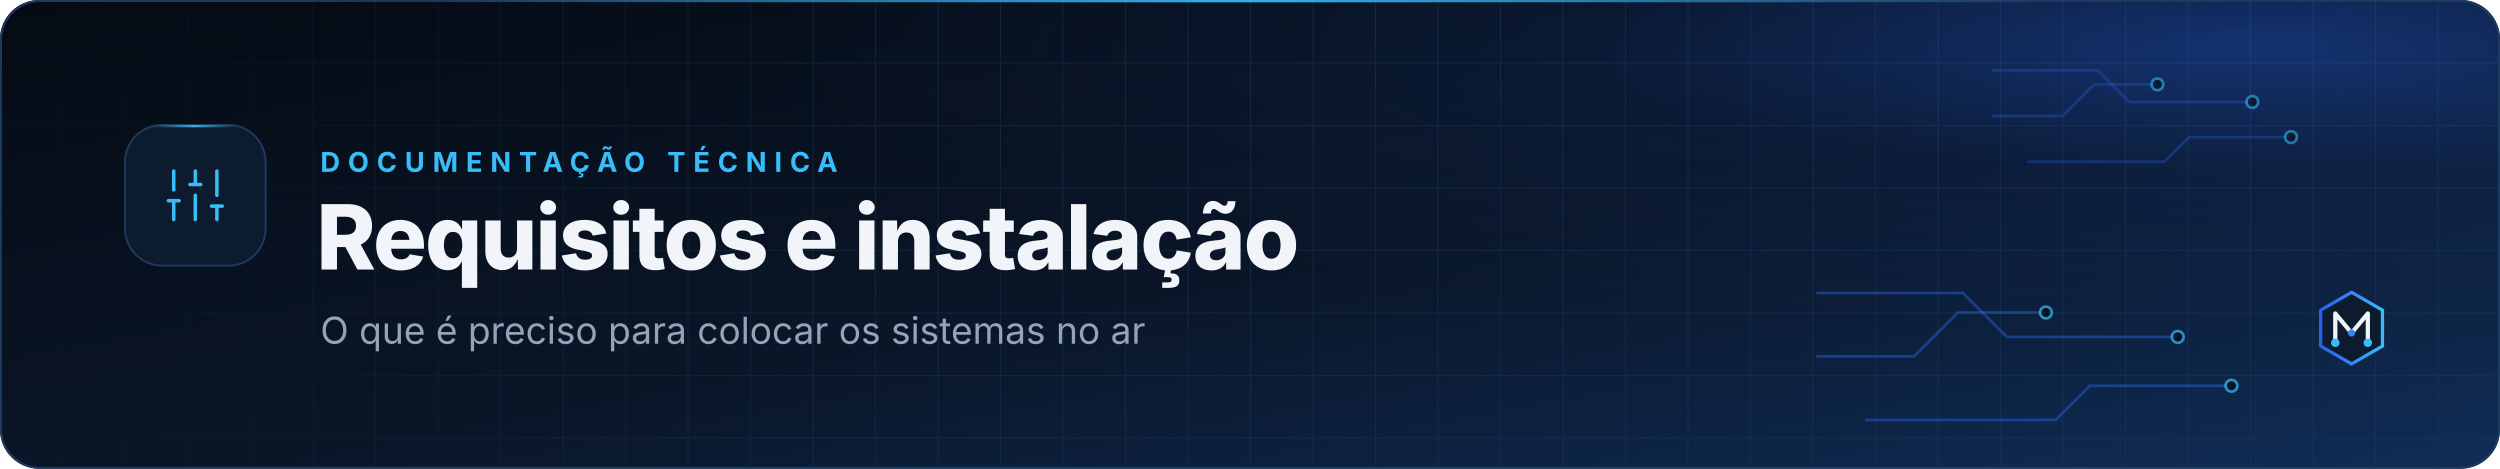
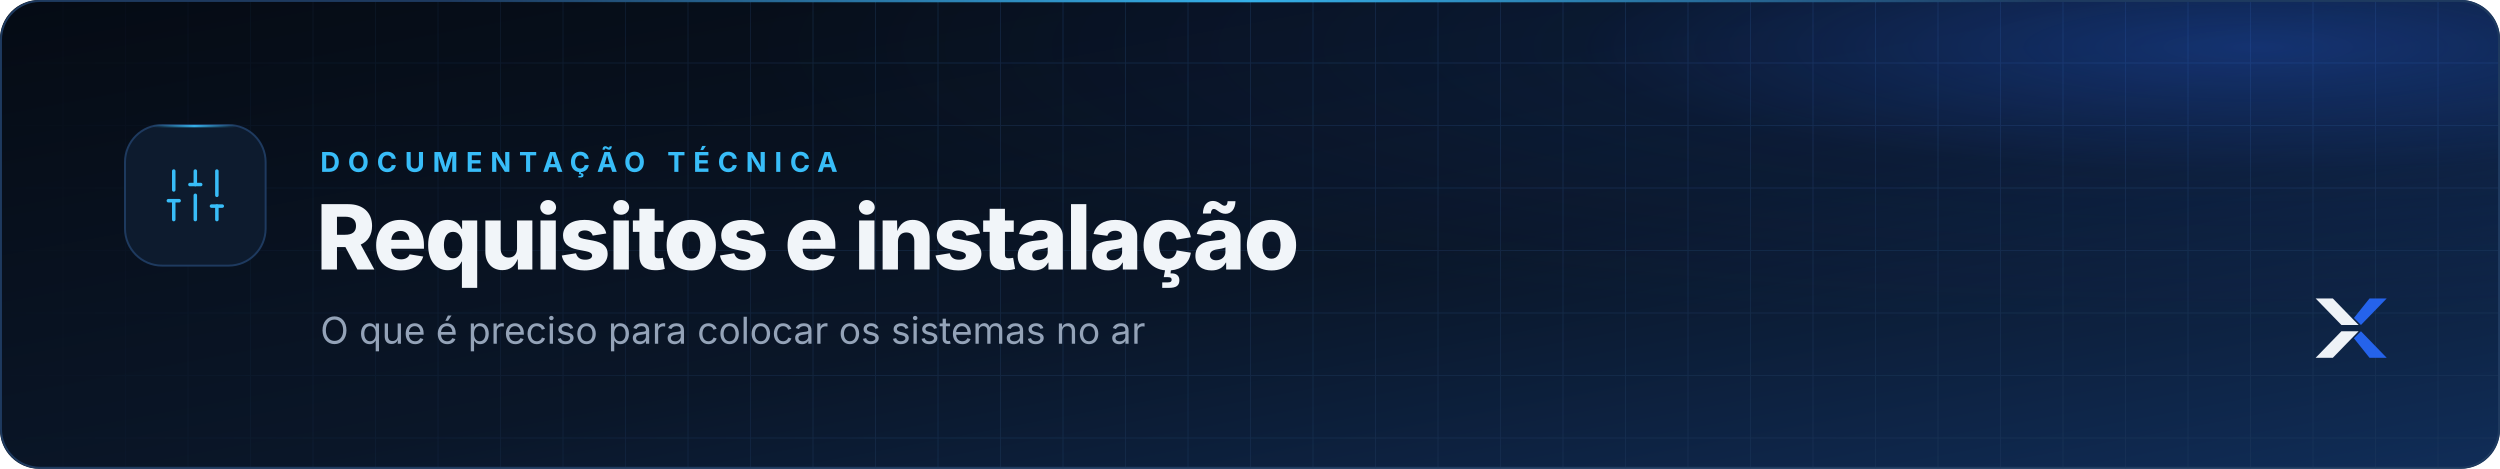
<svg xmlns="http://www.w3.org/2000/svg" width="1280" height="240" viewBox="0 0 1280 240" role="img" aria-label="Requisitos e instalação — O que é preciso para colocar os sistemas no ar" font-family="'Segoe UI', 'Inter', 'Helvetica Neue', Arial, sans-serif">
  <defs>
    <linearGradient id="bgdinstalacao" x1="0" y1="0" x2="1" y2="1">
      <stop offset="0" stop-color="#050B14" />
      <stop offset=".55" stop-color="#0A1628" />
      <stop offset="1" stop-color="#102D58" />
    </linearGradient>
    <radialGradient id="glowdinstalacao" cx="0.9" cy="0.1" r=".6">
      <stop offset="0" stop-color="#2563EB" stop-opacity=".38" />
      <stop offset=".45" stop-color="#2563EB" stop-opacity=".08" />
      <stop offset="1" stop-color="#2563EB" stop-opacity="0" />
    </radialGradient>
    <pattern id="griddinstalacao" width="32" height="32" patternUnits="userSpaceOnUse">
      <path d="M32 0H0V32" fill="none" stroke="#1E3A5F" stroke-width="1" opacity=".45" />
    </pattern>
    <linearGradient id="edgedinstalacao" x1="0" y1="0" x2="1" y2="0">
      <stop offset="0" stop-color="#38BDF8" stop-opacity="0" />
      <stop offset=".5" stop-color="#38BDF8" stop-opacity=".9" />
      <stop offset="1" stop-color="#38BDF8" stop-opacity="0" />
    </linearGradient>
    <linearGradient id="txtdinstalacao" x1="0" y1="0" x2="1" y2="0">
      <stop offset="0" stop-color="#2563EB" />
      <stop offset=".5" stop-color="#3B82F6" />
      <stop offset="1" stop-color="#38BDF8" />
    </linearGradient>
    <linearGradient id="fadedinstalacao" x1="0" y1="0" x2="1" y2="0">
      <stop offset="0" stop-color="#fff" stop-opacity="0" />
      <stop offset=".35" stop-color="#fff" stop-opacity=".9" />
      <stop offset="1" stop-color="#fff" />
    </linearGradient>
    <mask id="gmdinstalacao">
      <rect width="1280" height="240" fill="url(#fadedinstalacao)" />
    </mask>
    <clipPath id="clipdinstalacao">
      <rect width="1280" height="240" rx="20" />
    </clipPath>
  </defs>
  <g clip-path="url(#clipdinstalacao)">
    <rect width="1280" height="240" fill="url(#bgdinstalacao)" />
    <rect width="1280" height="240" fill="url(#griddinstalacao)" mask="url(#gmdinstalacao)" />
    <rect width="1280" height="240" fill="url(#glowdinstalacao)" />
  </g>
  <rect x=".5" y=".5" width="1279" height="239" rx="20" fill="none" stroke="#1E3A5F" />
  <rect x="230" y="0" width="819" height="1.2" fill="url(#edgedinstalacao)" />
-   <path d="M930 150 h75.0 l22.5 22.5 h87.5" fill="none" stroke="#2563EB" stroke-width="1.4" opacity="0.45" />
-   <path d="M930 182.5 h50.0 l22.5 -22.5 h45.0" fill="none" stroke="#2563EB" stroke-width="1.4" opacity="0.45" />
-   <path d="M955.0 215.0 h97.5 l17.5 -17.5 h72.5" fill="none" stroke="#2563EB" stroke-width="1.4" opacity="0.45" />
-   <circle cx="1115.0" cy="172.5" r="3" fill="#050B14" stroke="#38BDF8" stroke-width="1.4" opacity="0.7" />
-   <circle cx="1047.5" cy="160.0" r="3" fill="#050B14" stroke="#38BDF8" stroke-width="1.4" opacity="0.7" />
-   <circle cx="1142.5" cy="197.5" r="3" fill="#050B14" stroke="#38BDF8" stroke-width="1.4" opacity="0.7" />
-   <path d="M1020 36 h54.0 l16.2 16.2 h63.0" fill="none" stroke="#2563EB" stroke-width="1.4" opacity="0.3" />
-   <path d="M1020 59.4 h36.0 l16.2 -16.2 h32.4" fill="none" stroke="#2563EB" stroke-width="1.4" opacity="0.3" />
-   <path d="M1038.0 82.8 h70.2 l12.6 -12.6 h52.2" fill="none" stroke="#2563EB" stroke-width="1.4" opacity="0.3" />
-   <circle cx="1153.2" cy="52.2" r="3" fill="#050B14" stroke="#38BDF8" stroke-width="1.4" opacity="0.55" />
-   <circle cx="1104.6" cy="43.2" r="3" fill="#050B14" stroke="#38BDF8" stroke-width="1.4" opacity="0.55" />
-   <circle cx="1173.0" cy="70.2" r="3" fill="#050B14" stroke="#38BDF8" stroke-width="1.4" opacity="0.55" />
  <rect x="64" y="64" width="72" height="72" rx="19" fill="#0D1B2E" stroke="#1E3A5F" />
  <rect x="78" y="64" width="43" height="1.2" fill="url(#edgedinstalacao)" />
  <g transform="translate(83.44 83.44) scale(1.38)" fill="none" stroke="#38BDF8" stroke-width="1.30" stroke-linecap="round" stroke-linejoin="round" color="#38BDF8">
    <path d="M4 21v-7" />
    <path d="M4 10V3" />
    <path d="M12 21v-9" />
    <path d="M12 8V3" />
    <path d="M20 21v-5" />
    <path d="M20 12V3" />
    <path d="M2 14h4" />
    <path d="M10 8h4" />
    <path d="M18 16h4" />
  </g>
  <text x="164" y="88" fill="#38BDF8" font-size="14" font-weight="700" letter-spacing="4">DOCUMENTAÇÃO TÉCNICA</text>
  <text x="162" y="138" fill="#F1F5F9" font-size="46" font-weight="800" letter-spacing="-1">Requisitos e instalação</text>
  <text x="164" y="176" fill="#94A3B8" font-size="19">O que é preciso para colocar os sistemas no ar</text>
-   <g transform="translate(1184 148) scale(0.8333)">
-     <path d="M24 2 43 13v22L24 46 5 35V13Z" fill="#0D1B2E" stroke="url(#txtdinstalacao)" stroke-width="2" />
-     <path d="M14 33V15l10 12 10-12v18" fill="none" stroke="#F1F5F9" stroke-width="2.6" stroke-linecap="round" stroke-linejoin="round" />
-     <circle cx="14" cy="33" r="2.6" fill="#38BDF8" />
-     <circle cx="34" cy="33" r="2.6" fill="#38BDF8" />
-     <circle cx="24" cy="27" r="2.2" fill="#3B82F6" />
+   <g transform="translate(1184 148) scale(0.4)">
+     <path d="M4 12h22l33 34H37Z" fill="#EEF2F7" />
+     <path d="M37 54h22L26 88H4Z" fill="#EEF2F7" />
+     <path d="M73 12h22L62 46 53 37Z" fill="#2563EB" />
+     <path d="M53 63l9-9 33 34H73Z" fill="#2563EB" />
  </g>
</svg>
